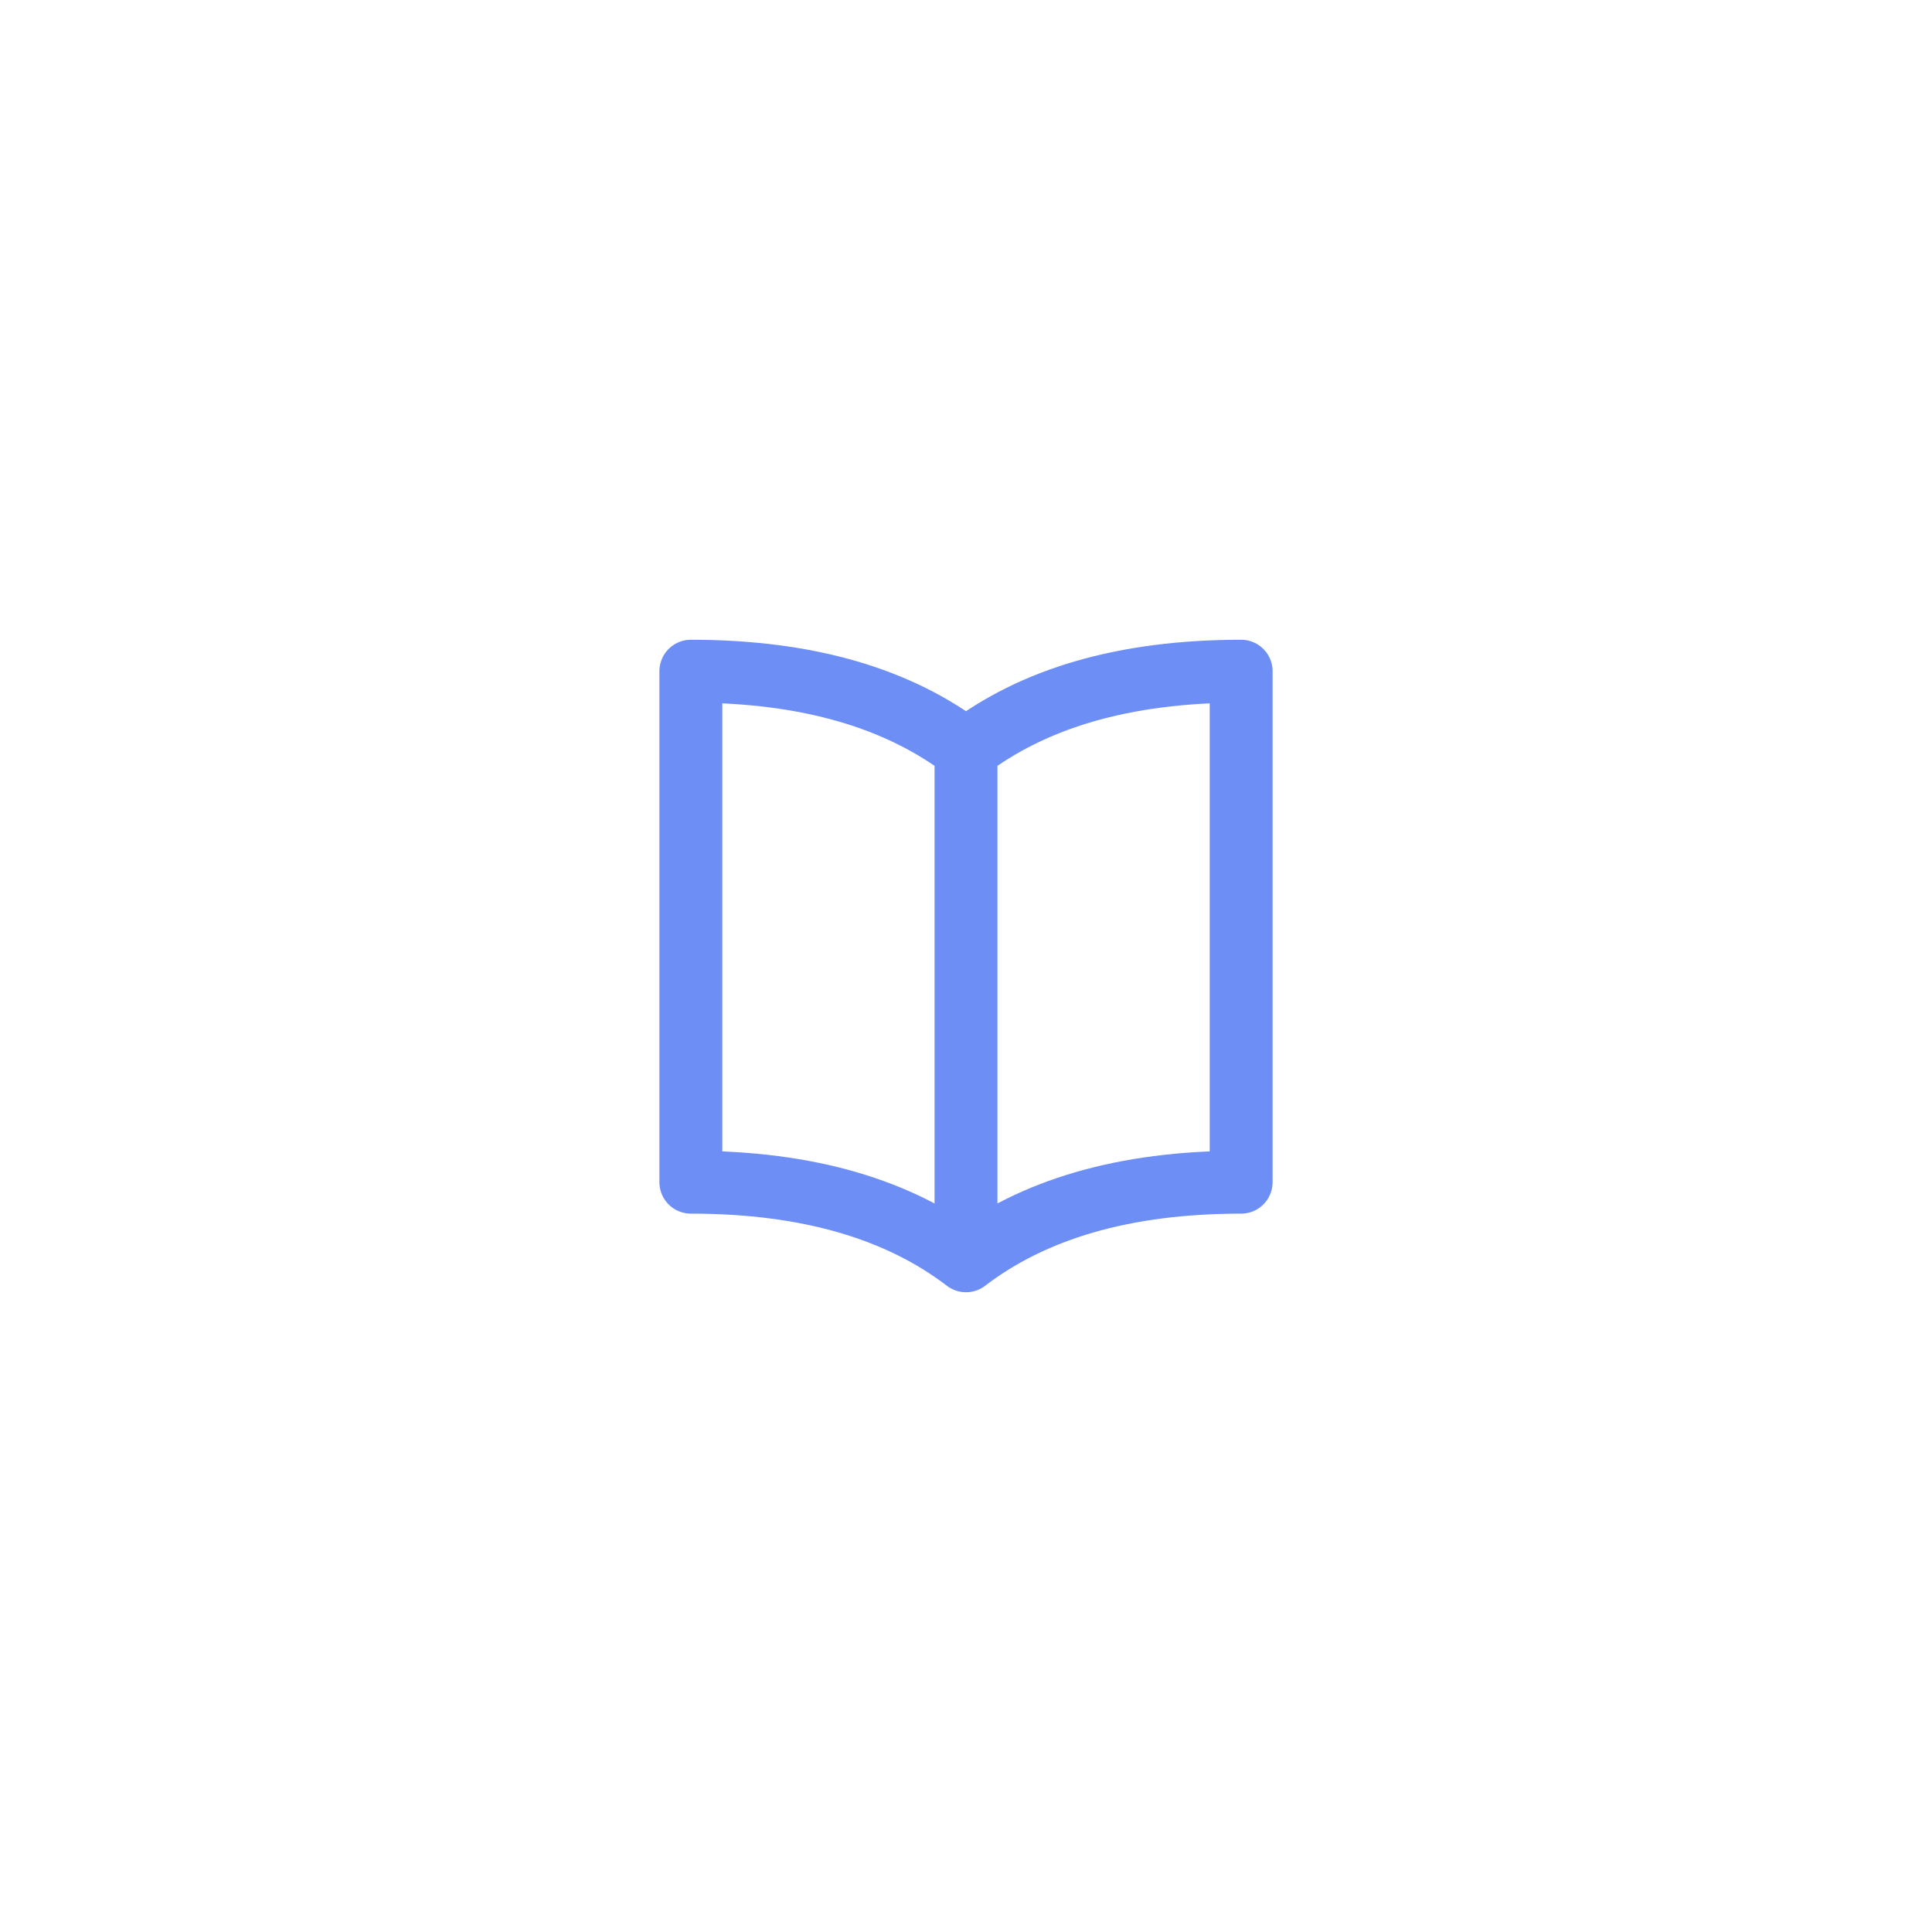
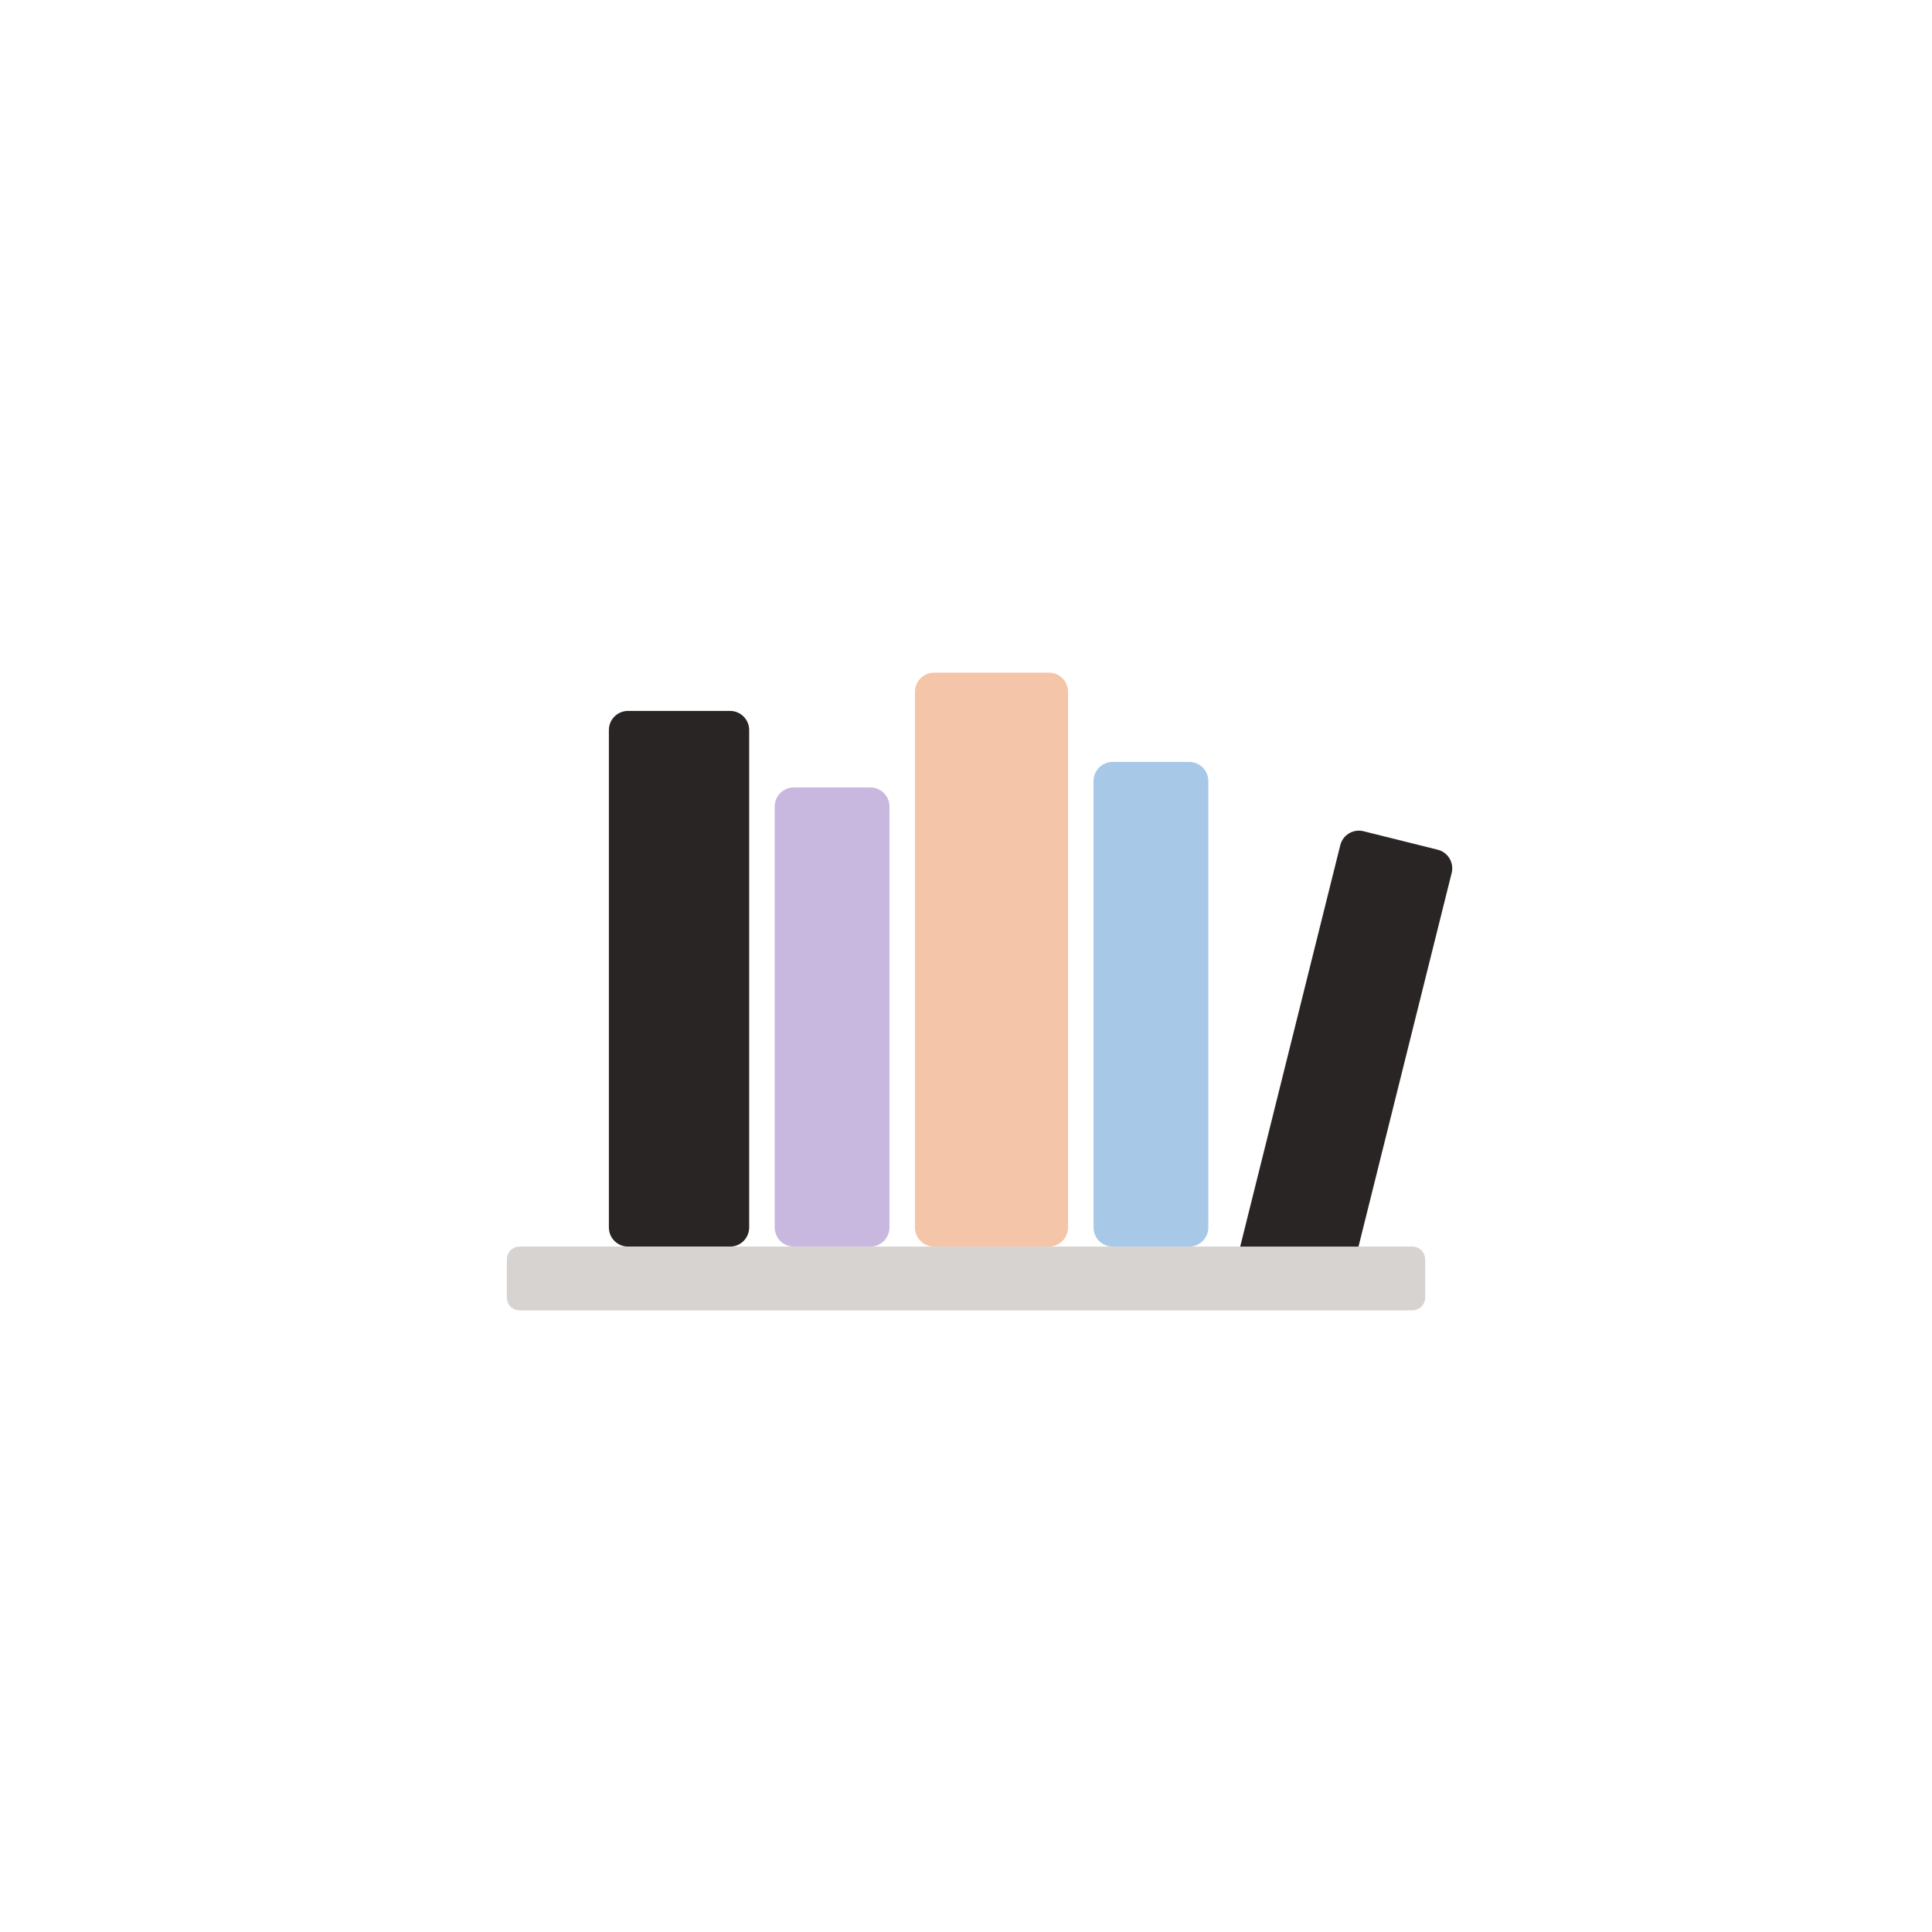
<svg xmlns="http://www.w3.org/2000/svg" width="1024" height="1024" viewBox="0 0 1024 1024">
-   <svg x="262" y="262" width="500" height="500" viewBox="0 0 24 24">
-     <path d="M12 6.5C10.3 5.2 8 4.5 5 4.5v13c3 0 5.3.7 7 2 1.7-1.3 4-2 7-2v-13c-3 0-5.3.7-7 2zm0 0v13" fill="none" stroke="#6c8ef5" stroke-width="1.6" stroke-linecap="round" stroke-linejoin="round" />
+   <svg x="174" y="174" width="676" height="676" viewBox="0 0 100 100">
+     <rect x="22" y="30" width="11" height="42" rx="1.5" fill="#292524" />
+     <rect x="35" y="36" width="9" height="36" rx="1.5" fill="#c8b8e0" />
+     <rect x="46" y="27" width="12" height="45" rx="1.5" fill="#f4c5a8" />
+     <rect x="60" y="34" width="9" height="38" rx="1.5" fill="#a8c8e8" />
+     <rect x="71" y="38" width="9" height="36" rx="1.5" fill="#292524" transform="rotate(14 71 74)" />
+     <rect x="14" y="72" width="72" height="5" rx="1" fill="#d6d3d1" />
  </svg>
</svg>
